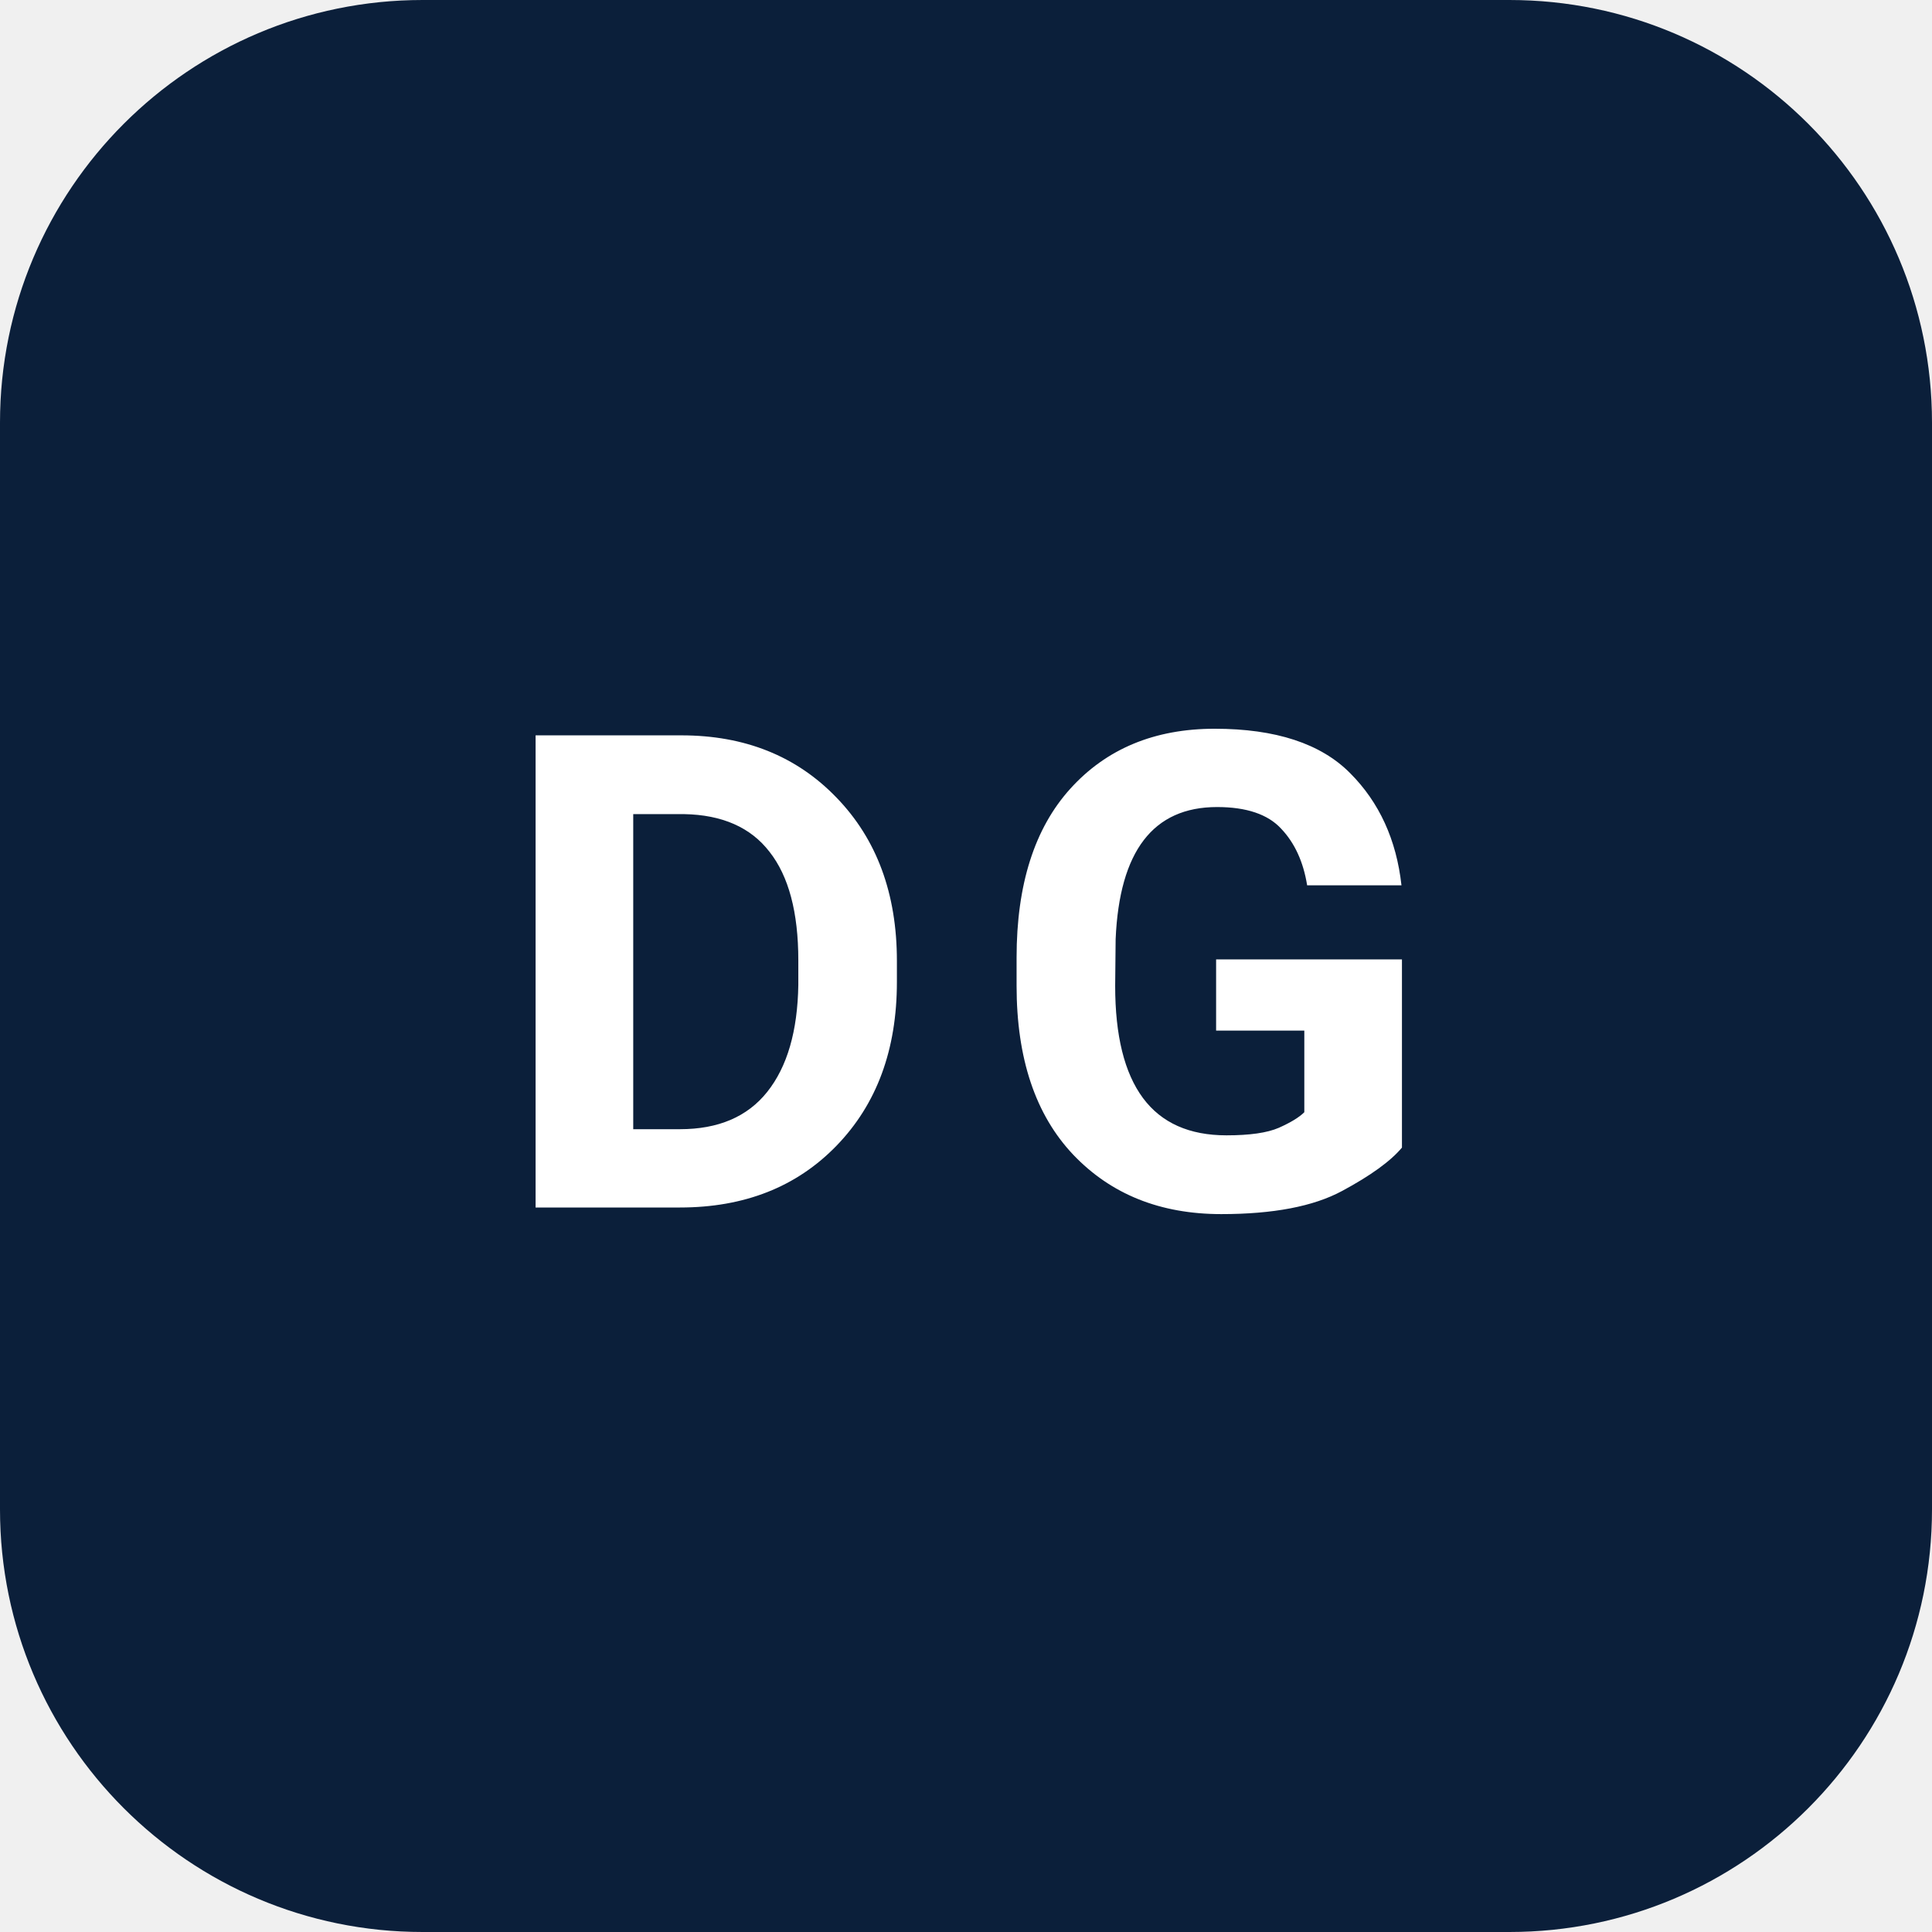
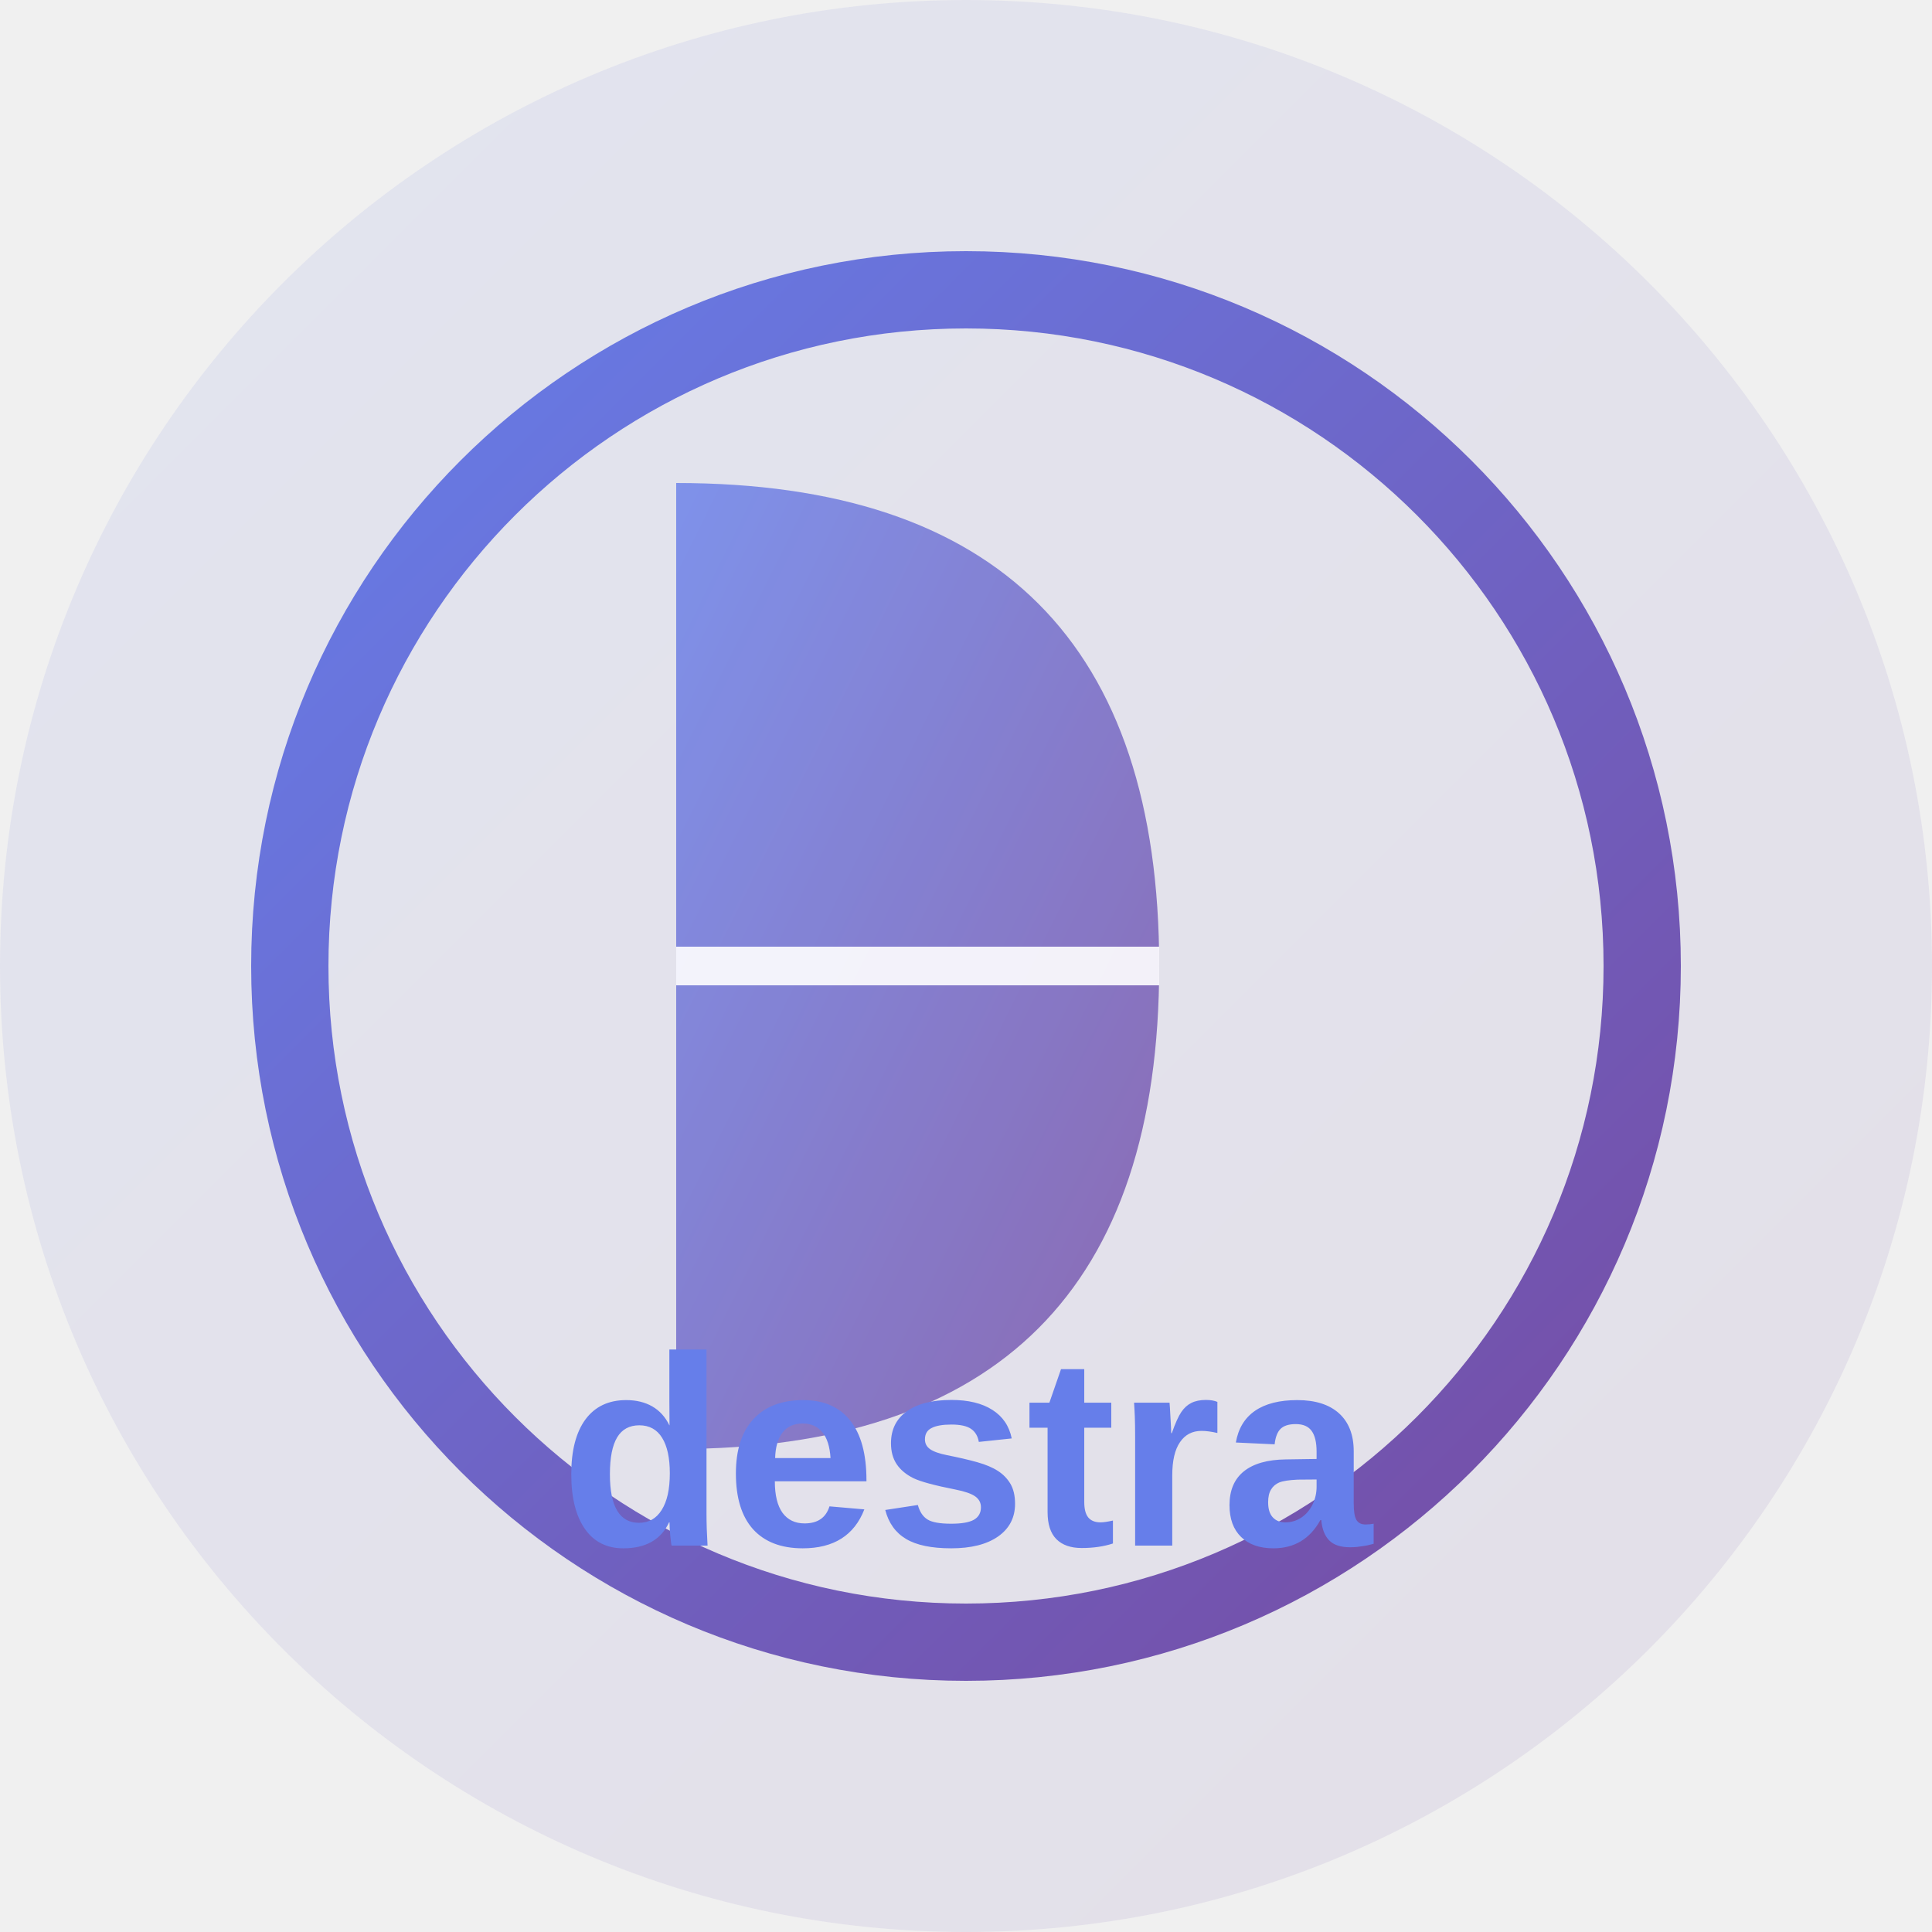
- <svg xmlns="http://www.w3.org/2000/svg" viewBox="0 0 64 64" role="img" aria-label="Destra Group">
-   <rect width="64" height="64" rx="14" fill="#0b1f3a" />
-   <text x="32" y="40" text-anchor="middle" font-size="22" font-weight="700" letter-spacing="2" font-family="ui-sans-serif, system-ui, -apple-system, Segoe UI, Roboto, Arial, sans-serif" fill="#ffffff">
- 		DG
- 	</text>
+ <svg xmlns="http://www.w3.org/2000/svg" viewBox="0 0 200 200">
+   <defs>
+     <linearGradient id="destraGradient" x1="0%" y1="0%" x2="100%" y2="100%">
+       <stop offset="0%" style="stop-color:#667eea;stop-opacity:1" />
+       <stop offset="100%" style="stop-color:#764ba2;stop-opacity:1" />
+     </linearGradient>
+   </defs>
+   <circle cx="100" cy="100" r="100" fill="url(#destraGradient)" opacity="0.1" />
+   <g transform="translate(100, 100)">
+     <circle cx="0" cy="0" r="70" fill="none" stroke="url(#destraGradient)" stroke-width="8" />
+     <path d="M -30 -50 L -30 50 Q 20 50 20 0 Q 20 -50 -30 -50 Z" fill="url(#destraGradient)" opacity="0.8" />
+     <line x1="-30" y1="0" x2="20" y2="0" stroke="white" stroke-width="4" opacity="0.9" />
+   </g>
+   <text x="100" y="160" font-family="Arial, sans-serif" font-size="28" font-weight="bold" text-anchor="middle" fill="#667eea">destra</text>
</svg>
